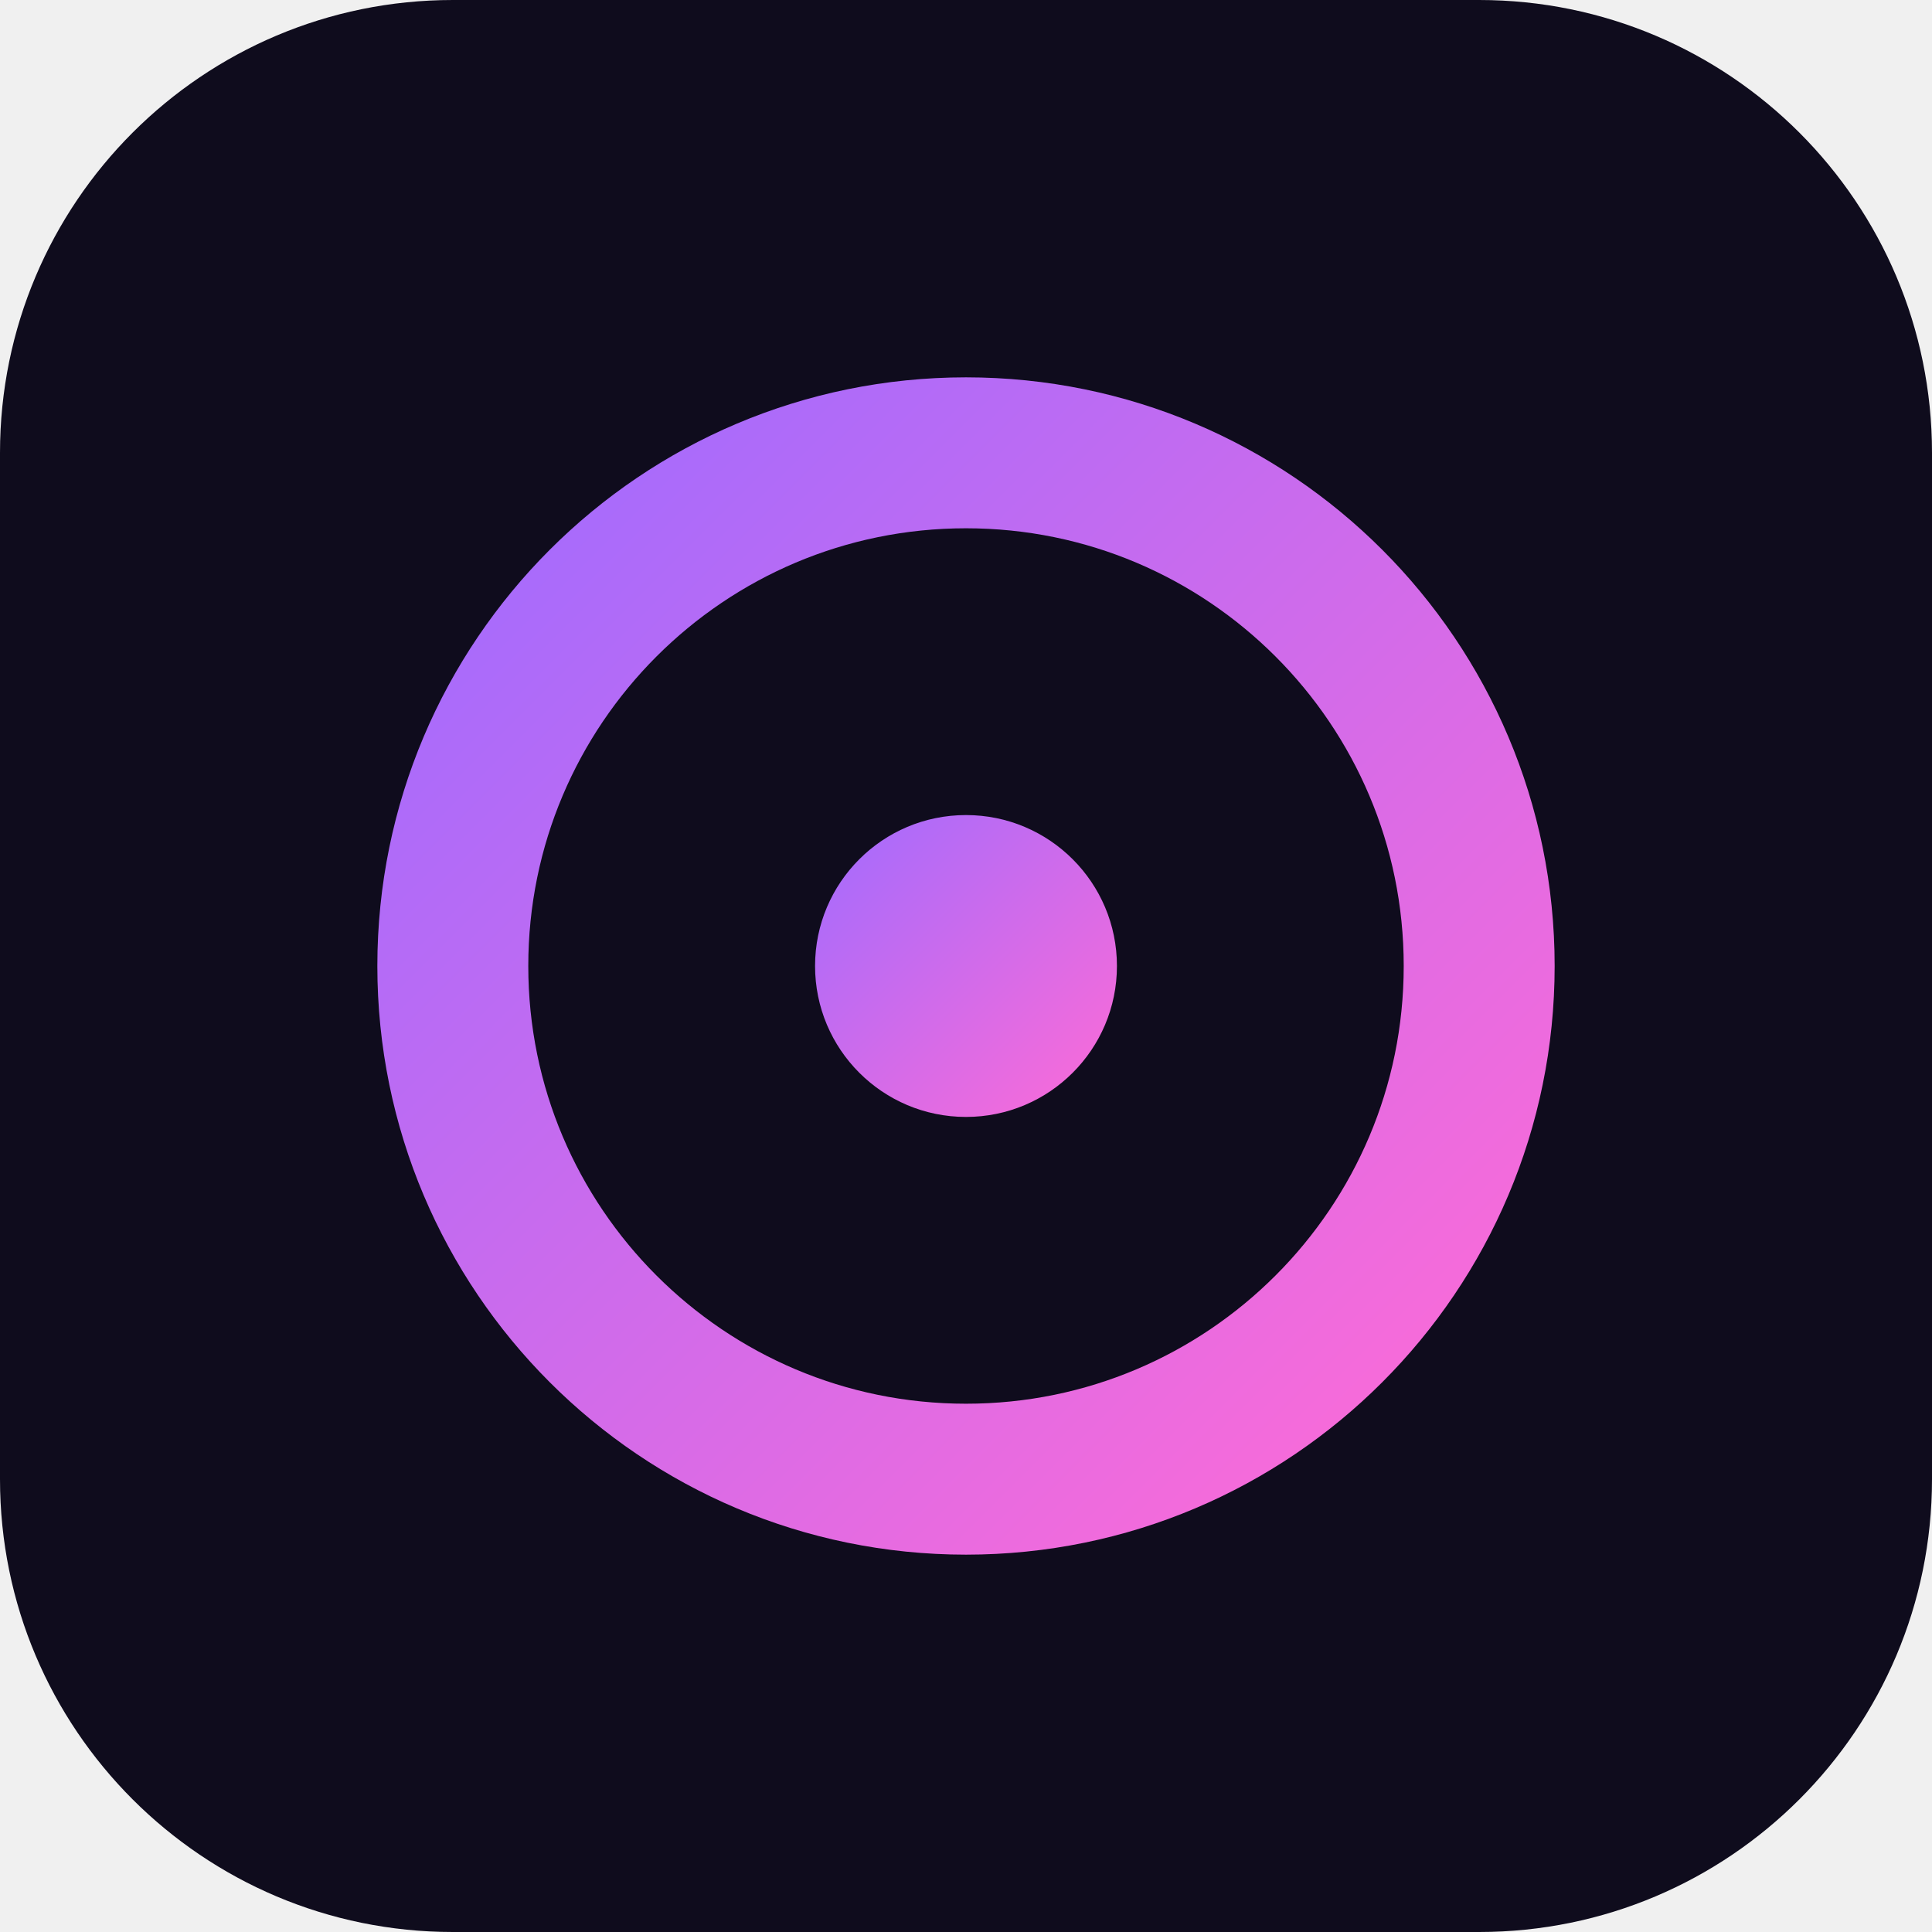
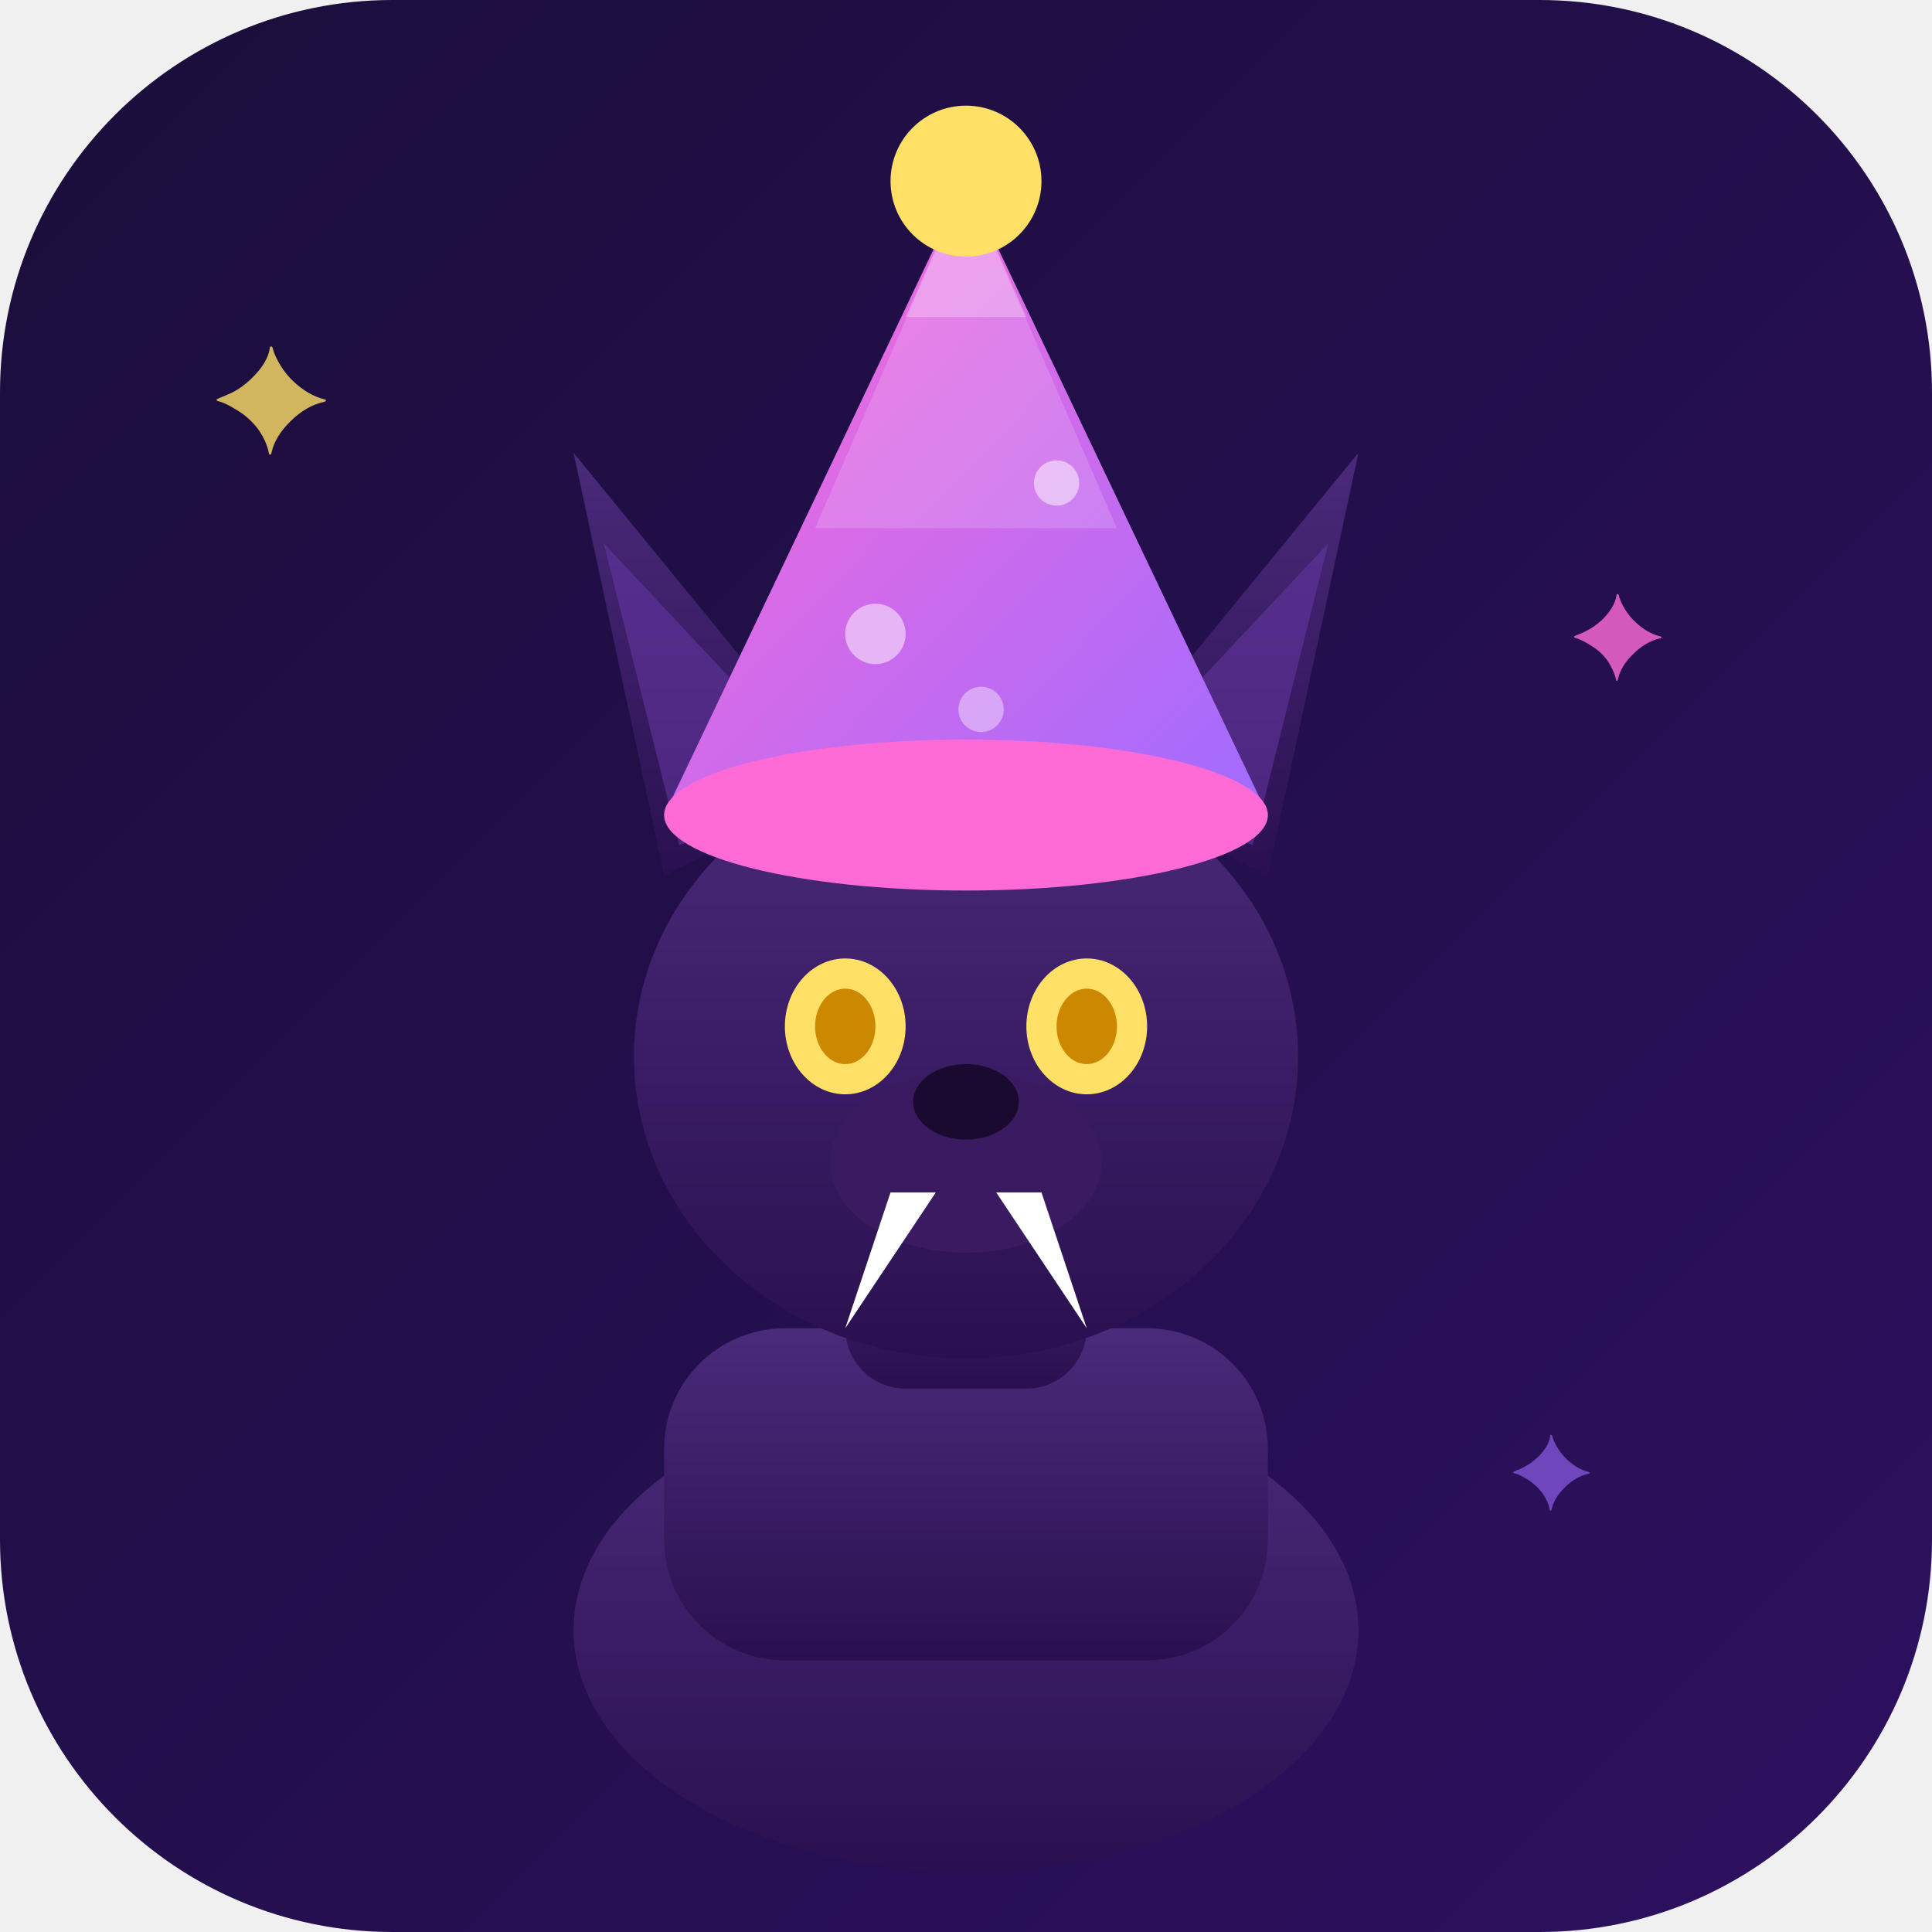
<svg xmlns="http://www.w3.org/2000/svg" viewBox="0 0 128 128">
  <defs>
-     <linearGradient id="g" x1="0" y1="0" x2="1" y2="1">
-       <stop offset="0" stop-color="#a06bff" />
-       <stop offset="1" stop-color="#ff6bd6" />
+     <linearGradient id="bg" x1="0" y1="0" x2="1" y2="1">
+       <stop offset="0" stop-color="#1a0e3a" />
+       <stop offset="1" stop-color="#2d1060" />
+     </linearGradient>
+     <linearGradient id="hat" x1="0" y1="0" x2="1" y2="1">
+       <stop offset="0" stop-color="#ff6bd6" />
+       <stop offset="1" stop-color="#a06bff" />
+     </linearGradient>
+     <linearGradient id="wolf" x1="0" y1="0" x2="0" y2="1">
+       <stop offset="0" stop-color="#4a2a7a" />
+       <stop offset="1" stop-color="#2a1050" />
    </linearGradient>
  </defs>
-   <rect width="128" height="128" rx="30" fill="#0f0c1d" />
-   <circle cx="64" cy="64" r="34" fill="none" stroke="url(#g)" stroke-width="10" />
-   <circle cx="64" cy="64" r="10" fill="url(#g)" />
+   <rect width="128" height="128" rx="26" fill="url(#bg)" />
+   <ellipse cx="64" cy="108" rx="26" ry="16" fill="url(#wolf)" />
+   <rect x="44" y="88" width="40" height="22" rx="8" fill="url(#wolf)" />
+   <rect x="56" y="76" width="16" height="16" rx="4" fill="url(#wolf)" />
+   <ellipse cx="64" cy="70" rx="22" ry="20" fill="url(#wolf)" />
+   <polygon points="44,58 38,30 56,52" fill="url(#wolf)" />
+   <polygon points="84,58 90,30 72,52" fill="url(#wolf)" />
+   <polygon points="45,56 40,36 55,52" fill="#6a3aaa" opacity="0.5" />
+   <polygon points="83,56 88,36 73,52" fill="#6a3aaa" opacity="0.5" />
+   <ellipse cx="56" cy="68" rx="4" ry="4.5" fill="#ffe066" />
+   <ellipse cx="72" cy="68" rx="4" ry="4.5" fill="#ffe066" />
+   <ellipse cx="56" cy="68" rx="2" ry="2.5" fill="#cc8800" />
+   <ellipse cx="72" cy="68" rx="2" ry="2.5" fill="#cc8800" />
+   <ellipse cx="64" cy="77" rx="9" ry="6" fill="#3a1a60" />
+   <ellipse cx="64" cy="73" rx="3.5" ry="2.5" fill="#1a0a30" />
+   <polygon points="59,79 56,88 62,79" fill="white" />
+   <polygon points="69,79 66,79 72,88" fill="white" />
+   <polygon points="64,12 44,54 84,54" fill="url(#hat)" />
+   <polygon points="64,12 60,21 68,21" fill="rgba(255,255,255,0.25)" />
+   <polygon points="64,12 54,35 74,35" fill="rgba(255,255,255,0.15)" />
+   <ellipse cx="64" cy="54" rx="20" ry="5" fill="#ff6bd6" />
+   <circle cx="64" cy="12" r="5" fill="#ffe066" />
+   <circle cx="58" cy="42" r="2" fill="rgba(255,255,255,0.5)" />
+   <circle cx="70" cy="32" r="1.5" fill="rgba(255,255,255,0.5)" />
+   <circle cx="65" cy="47" r="1.5" fill="rgba(255,255,255,0.4)" />
+   <text x="14" y="30" font-size="10" fill="#ffe066" opacity="0.8">✦</text>
+   <text x="104" y="45" font-size="8" fill="#ff6bd6" opacity="0.8">✦</text>
+   <text x="100" y="100" font-size="7" fill="#a06bff" opacity="0.6">✦</text>
</svg>
